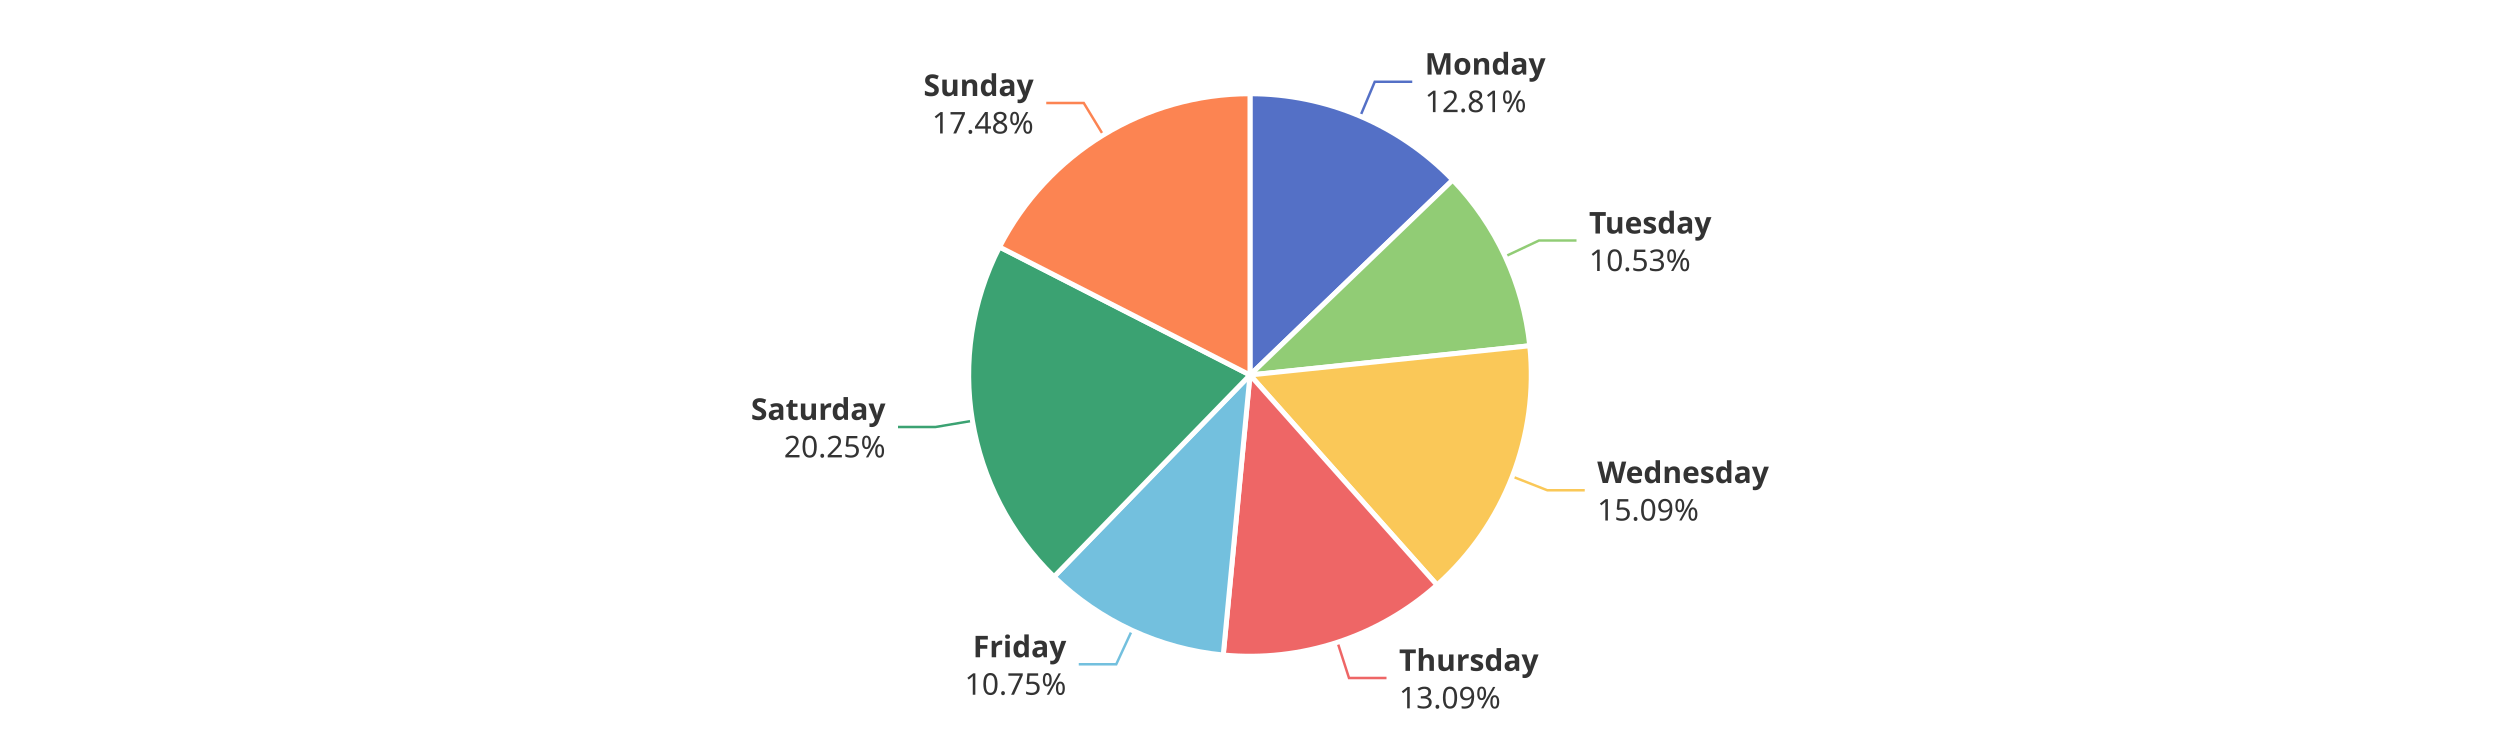
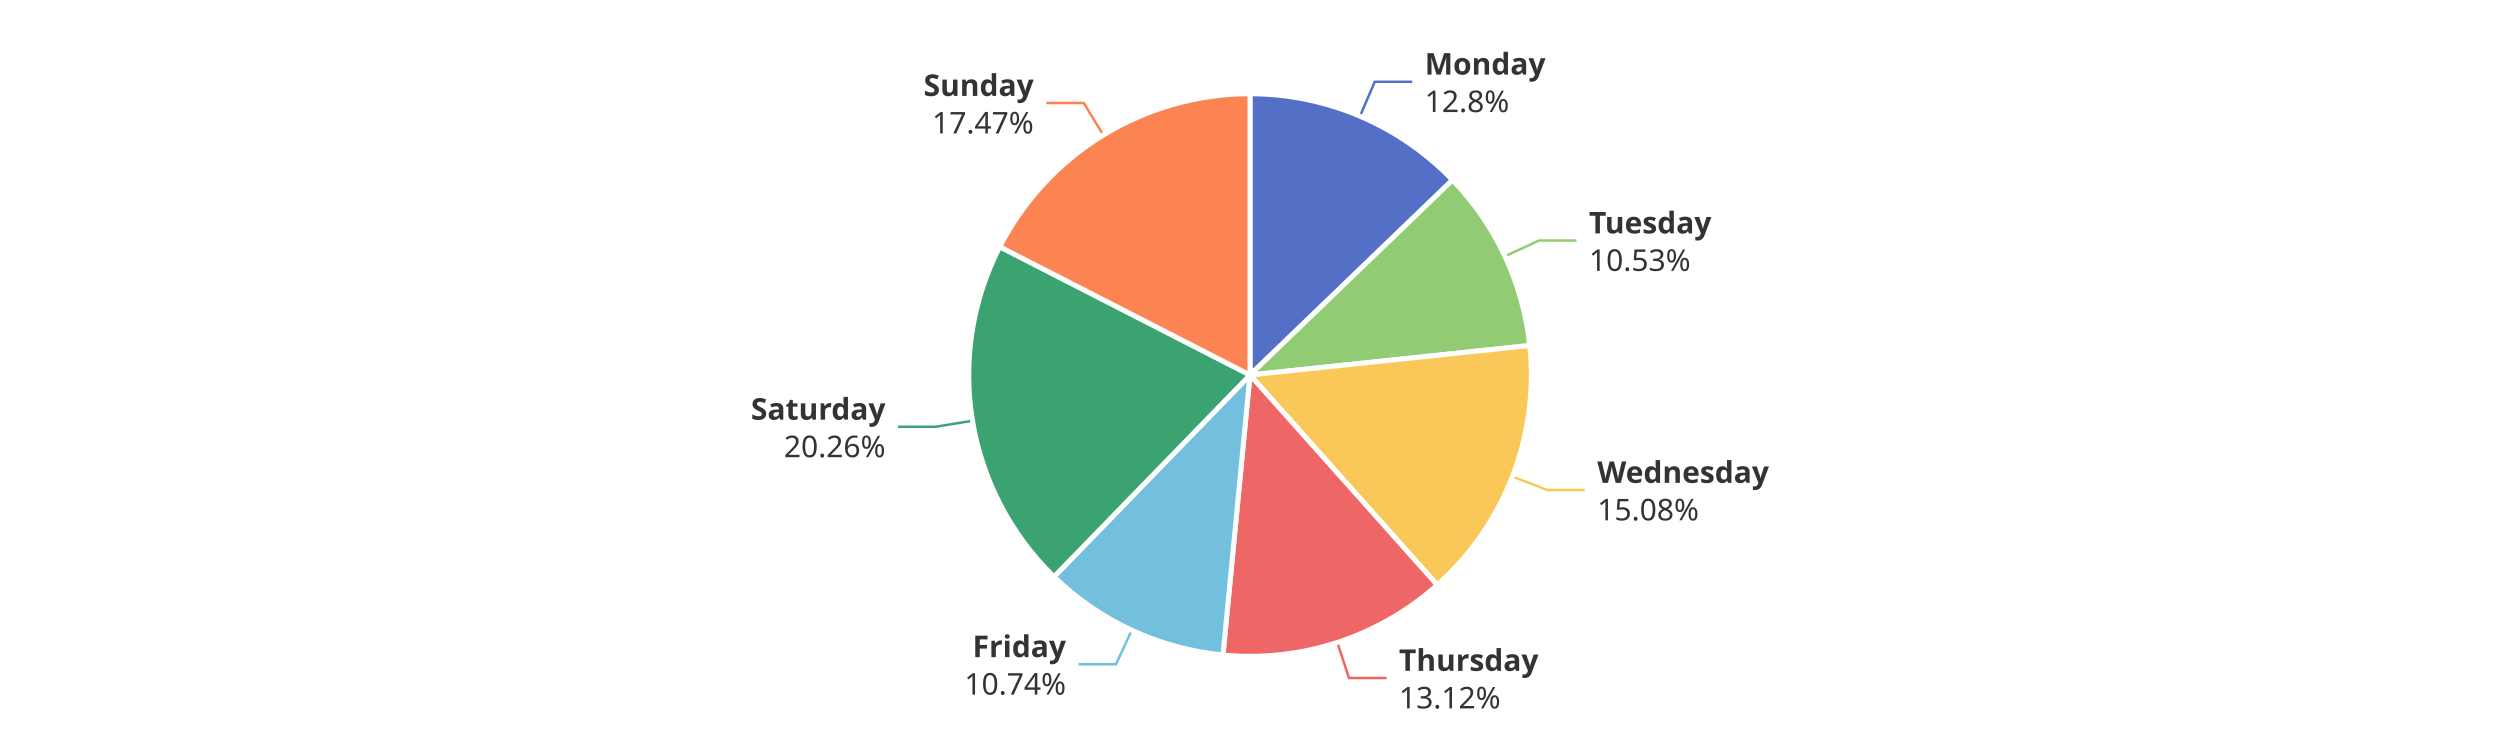
<svg xmlns="http://www.w3.org/2000/svg" width="1000" height="300" version="1.1" baseProfile="full" viewBox="0 0 1000 300">
  <rect width="1000" height="300" x="0" y="0" id="0" fill="#ffffff" />
-   <polyline points="544.1 46.5 549.9 32.7 564.9 32.7" fill="none" stroke="#5470c6" />
-   <polyline points="602 102.6 615.6 96.2 630.6 96.2" fill="none" stroke="#91cc75" />
-   <polyline points="604.9 190.6 618.9 196.1 633.9 196.1" fill="none" stroke="#fac858" />
-   <polyline points="535 256.9 539.6 271.2 554.6 271.2" fill="none" stroke="#ee6666" />
-   <polyline points="452.8 252.1 446.5 265.7 431.5 265.7" fill="none" stroke="#73c0de" />
-   <polyline points="389 168.3 374.2 170.8 359.2 170.8" fill="none" stroke="#3ba272" />
+   <polyline points="544 46.5 549.9 32.7 564.9 32.7" fill="none" stroke="#5470c6" />
+   <polyline points="602 102.5 615.6 96.2 630.6 96.2" fill="none" stroke="#91cc75" />
+   <polyline points="604.9 190.6 618.9 196 633.9 196" fill="none" stroke="#fac858" />
+   <polyline points="534.9 256.9 539.6 271.2 554.6 271.2" fill="none" stroke="#ee6666" />
+   <polyline points="452.7 252.1 446.4 265.7 431.4 265.7" fill="none" stroke="#73c0de" />
+   <polyline points="389 168.3 374.2 170.7 359.2 170.7" fill="none" stroke="#3ba272" />
  <polyline points="441.3 54 433.5 41.2 418.5 41.2" fill="none" stroke="#fc8452" />
-   <path d="M500 37.5A112.5 112.5 0 0 1 581.1 72L500 150Z" fill="#5470c6" stroke="#fff" stroke-width="2" stroke-linejoin="round" />
-   <path d="M581.1 72A112.5 112.5 0 0 1 611.9 138.3L500 150Z" fill="#91cc75" stroke="#fff" stroke-width="2" stroke-linejoin="round" />
-   <path d="M611.9 138.3A112.5 112.5 0 0 1 574.8 234L500 150Z" fill="#fac858" stroke="#fff" stroke-width="2" stroke-linejoin="round" />
-   <path d="M574.8 234A112.5 112.5 0 0 1 489.3 262L500 150Z" fill="#ee6666" stroke="#fff" stroke-width="2" stroke-linejoin="round" />
-   <path d="M489.3 262A112.5 112.5 0 0 1 421.6 230.7L500 150Z" fill="#73c0de" stroke="#fff" stroke-width="2" stroke-linejoin="round" />
-   <path d="M421.6 230.7A112.5 112.5 0 0 1 399.8 98.8L500 150Z" fill="#3ba272" stroke="#fff" stroke-width="2" stroke-linejoin="round" />
-   <path d="M399.8 98.8A112.5 112.5 0 0 1 500 37.5L500 150Z" fill="#fc8452" stroke="#fff" stroke-width="2" stroke-linejoin="round" />
-   <path d="M0 -15l42.8 0l0 30l-42.8 0Z" transform="translate(569.9323 32.6841)" fill="none" />
-   <text dominant-baseline="central" text-anchor="start" style="font-size:12px;font-family:sans-serif;font-weight:bold;" y="-7.5" transform="translate(569.9323 32.6841)" fill="#333" stroke="rgb(255,255,255)" stroke-width="2" paint-order="stroke" stroke-miterlimit="2">Monday</text>
-   <text dominant-baseline="central" text-anchor="start" style="font-size:12px;font-family:sans-serif;" y="7.5" transform="translate(569.9323 32.6841)" fill="#333" stroke="rgb(255,255,255)" stroke-width="2" paint-order="stroke" stroke-miterlimit="2">12.81%</text>
-   <path d="M0 -15l46.2 0l0 30l-46.2 0Z" transform="translate(635.6139 96.2443)" fill="none" />
-   <text dominant-baseline="central" text-anchor="start" style="font-size:12px;font-family:sans-serif;font-weight:bold;" y="-7.5" transform="translate(635.6139 96.2443)" fill="#333" stroke="rgb(255,255,255)" stroke-width="2" paint-order="stroke" stroke-miterlimit="2">Tuesday</text>
-   <text dominant-baseline="central" text-anchor="start" style="font-size:12px;font-family:sans-serif;" y="7.5" transform="translate(635.6139 96.2443)" fill="#333" stroke="rgb(255,255,255)" stroke-width="2" paint-order="stroke" stroke-miterlimit="2">10.53%</text>
-   <path d="M0 -15l63.6 0l0 30l-63.6 0Z" transform="translate(638.8915 196.055)" fill="none" />
-   <text dominant-baseline="central" text-anchor="start" style="font-size:12px;font-family:sans-serif;font-weight:bold;" y="-7.5" transform="translate(638.8915 196.055)" fill="#333" stroke="rgb(255,255,255)" stroke-width="2" paint-order="stroke" stroke-miterlimit="2">Wednesday</text>
-   <text dominant-baseline="central" text-anchor="start" style="font-size:12px;font-family:sans-serif;" y="7.5" transform="translate(638.8915 196.055)" fill="#333" stroke="rgb(255,255,255)" stroke-width="2" paint-order="stroke" stroke-miterlimit="2">15.09%</text>
-   <path d="M0 -15l50.2 0l0 30l-50.2 0Z" transform="translate(559.6243 271.1865)" fill="none" />
-   <text dominant-baseline="central" text-anchor="start" style="font-size:12px;font-family:sans-serif;font-weight:bold;" y="-7.5" transform="translate(559.6243 271.1865)" fill="#333" stroke="rgb(255,255,255)" stroke-width="2" paint-order="stroke" stroke-miterlimit="2">Thursday</text>
-   <text dominant-baseline="central" text-anchor="start" style="font-size:12px;font-family:sans-serif;" y="7.5" transform="translate(559.6243 271.1865)" fill="#333" stroke="rgb(255,255,255)" stroke-width="2" paint-order="stroke" stroke-miterlimit="2">13.09%</text>
-   <path d="M-40.9 -15l40.9 0l0 30l-40.9 0Z" transform="translate(426.5168 265.7402)" fill="none" />
-   <text dominant-baseline="central" text-anchor="end" style="font-size:12px;font-family:sans-serif;font-weight:bold;" y="-7.5" transform="translate(426.5168 265.7402)" fill="#333" stroke="rgb(255,255,255)" stroke-width="2" paint-order="stroke" stroke-miterlimit="2">Friday</text>
-   <text dominant-baseline="central" text-anchor="end" style="font-size:12px;font-family:sans-serif;" y="7.5" transform="translate(426.5168 265.7402)" fill="#333" stroke="rgb(255,255,255)" stroke-width="2" paint-order="stroke" stroke-miterlimit="2">10.75%</text>
-   <path d="M-48.2 -15l48.2 0l0 30l-48.2 0Z" transform="translate(354.207 170.7935)" fill="none" />
-   <text dominant-baseline="central" text-anchor="end" style="font-size:12px;font-family:sans-serif;font-weight:bold;" y="-7.5" transform="translate(354.207 170.7935)" fill="#333" stroke="rgb(255,255,255)" stroke-width="2" paint-order="stroke" stroke-miterlimit="2">Saturday</text>
-   <text dominant-baseline="central" text-anchor="end" style="font-size:12px;font-family:sans-serif;" y="7.5" transform="translate(354.207 170.7935)" fill="#333" stroke="rgb(255,255,255)" stroke-width="2" paint-order="stroke" stroke-miterlimit="2">20.25%</text>
-   <path d="M-40.9 -15l40.9 0l0 30l-40.9 0Z" transform="translate(413.4557 41.2429)" fill="none" />
-   <text dominant-baseline="central" text-anchor="end" style="font-size:12px;font-family:sans-serif;font-weight:bold;" y="-7.5" transform="translate(413.4557 41.2429)" fill="#333" stroke="rgb(255,255,255)" stroke-width="2" paint-order="stroke" stroke-miterlimit="2">Sunday</text>
-   <text dominant-baseline="central" text-anchor="end" style="font-size:12px;font-family:sans-serif;" y="7.5" transform="translate(413.4557 41.2429)" fill="#333" stroke="rgb(255,255,255)" stroke-width="2" paint-order="stroke" stroke-miterlimit="2">17.48%</text>
+   <path d="M500 37.5A112.5 112.5 0 0 1 581 72L500 150Z" fill="#5470c6" stroke="#fff" stroke-width="2" stroke-linejoin="round" />
+   <path d="M581 72A112.5 112.5 0 0 1 611.9 138.2L500 150Z" fill="#91cc75" stroke="#fff" stroke-width="2" stroke-linejoin="round" />
+   <path d="M611.9 138.2A112.5 112.5 0 0 1 574.9 234L500 150Z" fill="#fac858" stroke="#fff" stroke-width="2" stroke-linejoin="round" />
+   <path d="M574.9 234A112.5 112.5 0 0 1 489.2 262L500 150Z" fill="#ee6666" stroke="#fff" stroke-width="2" stroke-linejoin="round" />
+   <path d="M489.2 262A112.5 112.5 0 0 1 421.6 230.7L500 150Z" fill="#73c0de" stroke="#fff" stroke-width="2" stroke-linejoin="round" />
+   <path d="M421.6 230.7A112.5 112.5 0 0 1 399.9 98.7L500 150Z" fill="#3ba272" stroke="#fff" stroke-width="2" stroke-linejoin="round" />
+   <path d="M399.9 98.7A112.5 112.5 0 0 1 500 37.5L500 150Z" fill="#fc8452" stroke="#fff" stroke-width="2" stroke-linejoin="round" />
+   <path d="M0 -15l42.8 0l0 30l-42.8 0Z" transform="translate(569.9049 32.6724)" fill="none" />
+   <text dominant-baseline="central" text-anchor="start" style="font-size:12px;font-family:sans-serif;font-weight:bold;" y="-7.5" transform="translate(569.9049 32.6724)" fill="#333" stroke="rgb(255,255,255)" stroke-width="2" paint-order="stroke" stroke-miterlimit="2">Monday</text>
+   <text dominant-baseline="central" text-anchor="start" style="font-size:12px;font-family:sans-serif;" y="7.5" transform="translate(569.9049 32.6724)" fill="#333" stroke="rgb(255,255,255)" stroke-width="2" paint-order="stroke" stroke-miterlimit="2">12.8%</text>
+   <path d="M0 -15l46.2 0l0 30l-46.2 0Z" transform="translate(635.5923 96.1979)" fill="none" />
+   <text dominant-baseline="central" text-anchor="start" style="font-size:12px;font-family:sans-serif;font-weight:bold;" y="-7.5" transform="translate(635.5923 96.1979)" fill="#333" stroke="rgb(255,255,255)" stroke-width="2" paint-order="stroke" stroke-miterlimit="2">Tuesday</text>
+   <text dominant-baseline="central" text-anchor="start" style="font-size:12px;font-family:sans-serif;" y="7.5" transform="translate(635.5923 96.1979)" fill="#333" stroke="rgb(255,255,255)" stroke-width="2" paint-order="stroke" stroke-miterlimit="2">10.53%</text>
+   <path d="M0 -15l63.6 0l0 30l-63.6 0Z" transform="translate(638.917 195.9891)" fill="none" />
+   <text dominant-baseline="central" text-anchor="start" style="font-size:12px;font-family:sans-serif;font-weight:bold;" y="-7.5" transform="translate(638.917 195.9891)" fill="#333" stroke="rgb(255,255,255)" stroke-width="2" paint-order="stroke" stroke-miterlimit="2">Wednesday</text>
+   <text dominant-baseline="central" text-anchor="start" style="font-size:12px;font-family:sans-serif;" y="7.5" transform="translate(638.917 195.9891)" fill="#333" stroke="rgb(255,255,255)" stroke-width="2" paint-order="stroke" stroke-miterlimit="2">15.08%</text>
+   <path d="M0 -15l50.2 0l0 30l-50.2 0Z" transform="translate(559.5939 271.1964)" fill="none" />
+   <text dominant-baseline="central" text-anchor="start" style="font-size:12px;font-family:sans-serif;font-weight:bold;" y="-7.5" transform="translate(559.5939 271.1964)" fill="#333" stroke="rgb(255,255,255)" stroke-width="2" paint-order="stroke" stroke-miterlimit="2">Thursday</text>
+   <text dominant-baseline="central" text-anchor="start" style="font-size:12px;font-family:sans-serif;" y="7.5" transform="translate(559.5939 271.1964)" fill="#333" stroke="rgb(255,255,255)" stroke-width="2" paint-order="stroke" stroke-miterlimit="2">13.12%</text>
+   <path d="M-40.9 -15l40.9 0l0 30l-40.9 0Z" transform="translate(426.3977 265.6851)" fill="none" />
+   <text dominant-baseline="central" text-anchor="end" style="font-size:12px;font-family:sans-serif;font-weight:bold;" y="-7.5" transform="translate(426.3977 265.6851)" fill="#333" stroke="rgb(255,255,255)" stroke-width="2" paint-order="stroke" stroke-miterlimit="2">Friday</text>
+   <text dominant-baseline="central" text-anchor="end" style="font-size:12px;font-family:sans-serif;" y="7.5" transform="translate(426.3977 265.6851)" fill="#333" stroke="rgb(255,255,255)" stroke-width="2" paint-order="stroke" stroke-miterlimit="2">10.74%</text>
+   <path d="M-48.2 -15l48.2 0l0 30l-48.2 0Z" transform="translate(354.1946 170.7185)" fill="none" />
+   <text dominant-baseline="central" text-anchor="end" style="font-size:12px;font-family:sans-serif;font-weight:bold;" y="-7.5" transform="translate(354.1946 170.7185)" fill="#333" stroke="rgb(255,255,255)" stroke-width="2" paint-order="stroke" stroke-miterlimit="2">Saturday</text>
+   <text dominant-baseline="central" text-anchor="end" style="font-size:12px;font-family:sans-serif;" y="7.5" transform="translate(354.1946 170.7185)" fill="#333" stroke="rgb(255,255,255)" stroke-width="2" paint-order="stroke" stroke-miterlimit="2">20.26%</text>
+   <path d="M-40.9 -15l40.9 0l0 30l-40.9 0Z" transform="translate(413.478 41.2293)" fill="none" />
+   <text dominant-baseline="central" text-anchor="end" style="font-size:12px;font-family:sans-serif;font-weight:bold;" y="-7.5" transform="translate(413.478 41.2293)" fill="#333" stroke="rgb(255,255,255)" stroke-width="2" paint-order="stroke" stroke-miterlimit="2">Sunday</text>
+   <text dominant-baseline="central" text-anchor="end" style="font-size:12px;font-family:sans-serif;" y="7.5" transform="translate(413.478 41.2293)" fill="#333" stroke="rgb(255,255,255)" stroke-width="2" paint-order="stroke" stroke-miterlimit="2">17.47%</text>
</svg>
